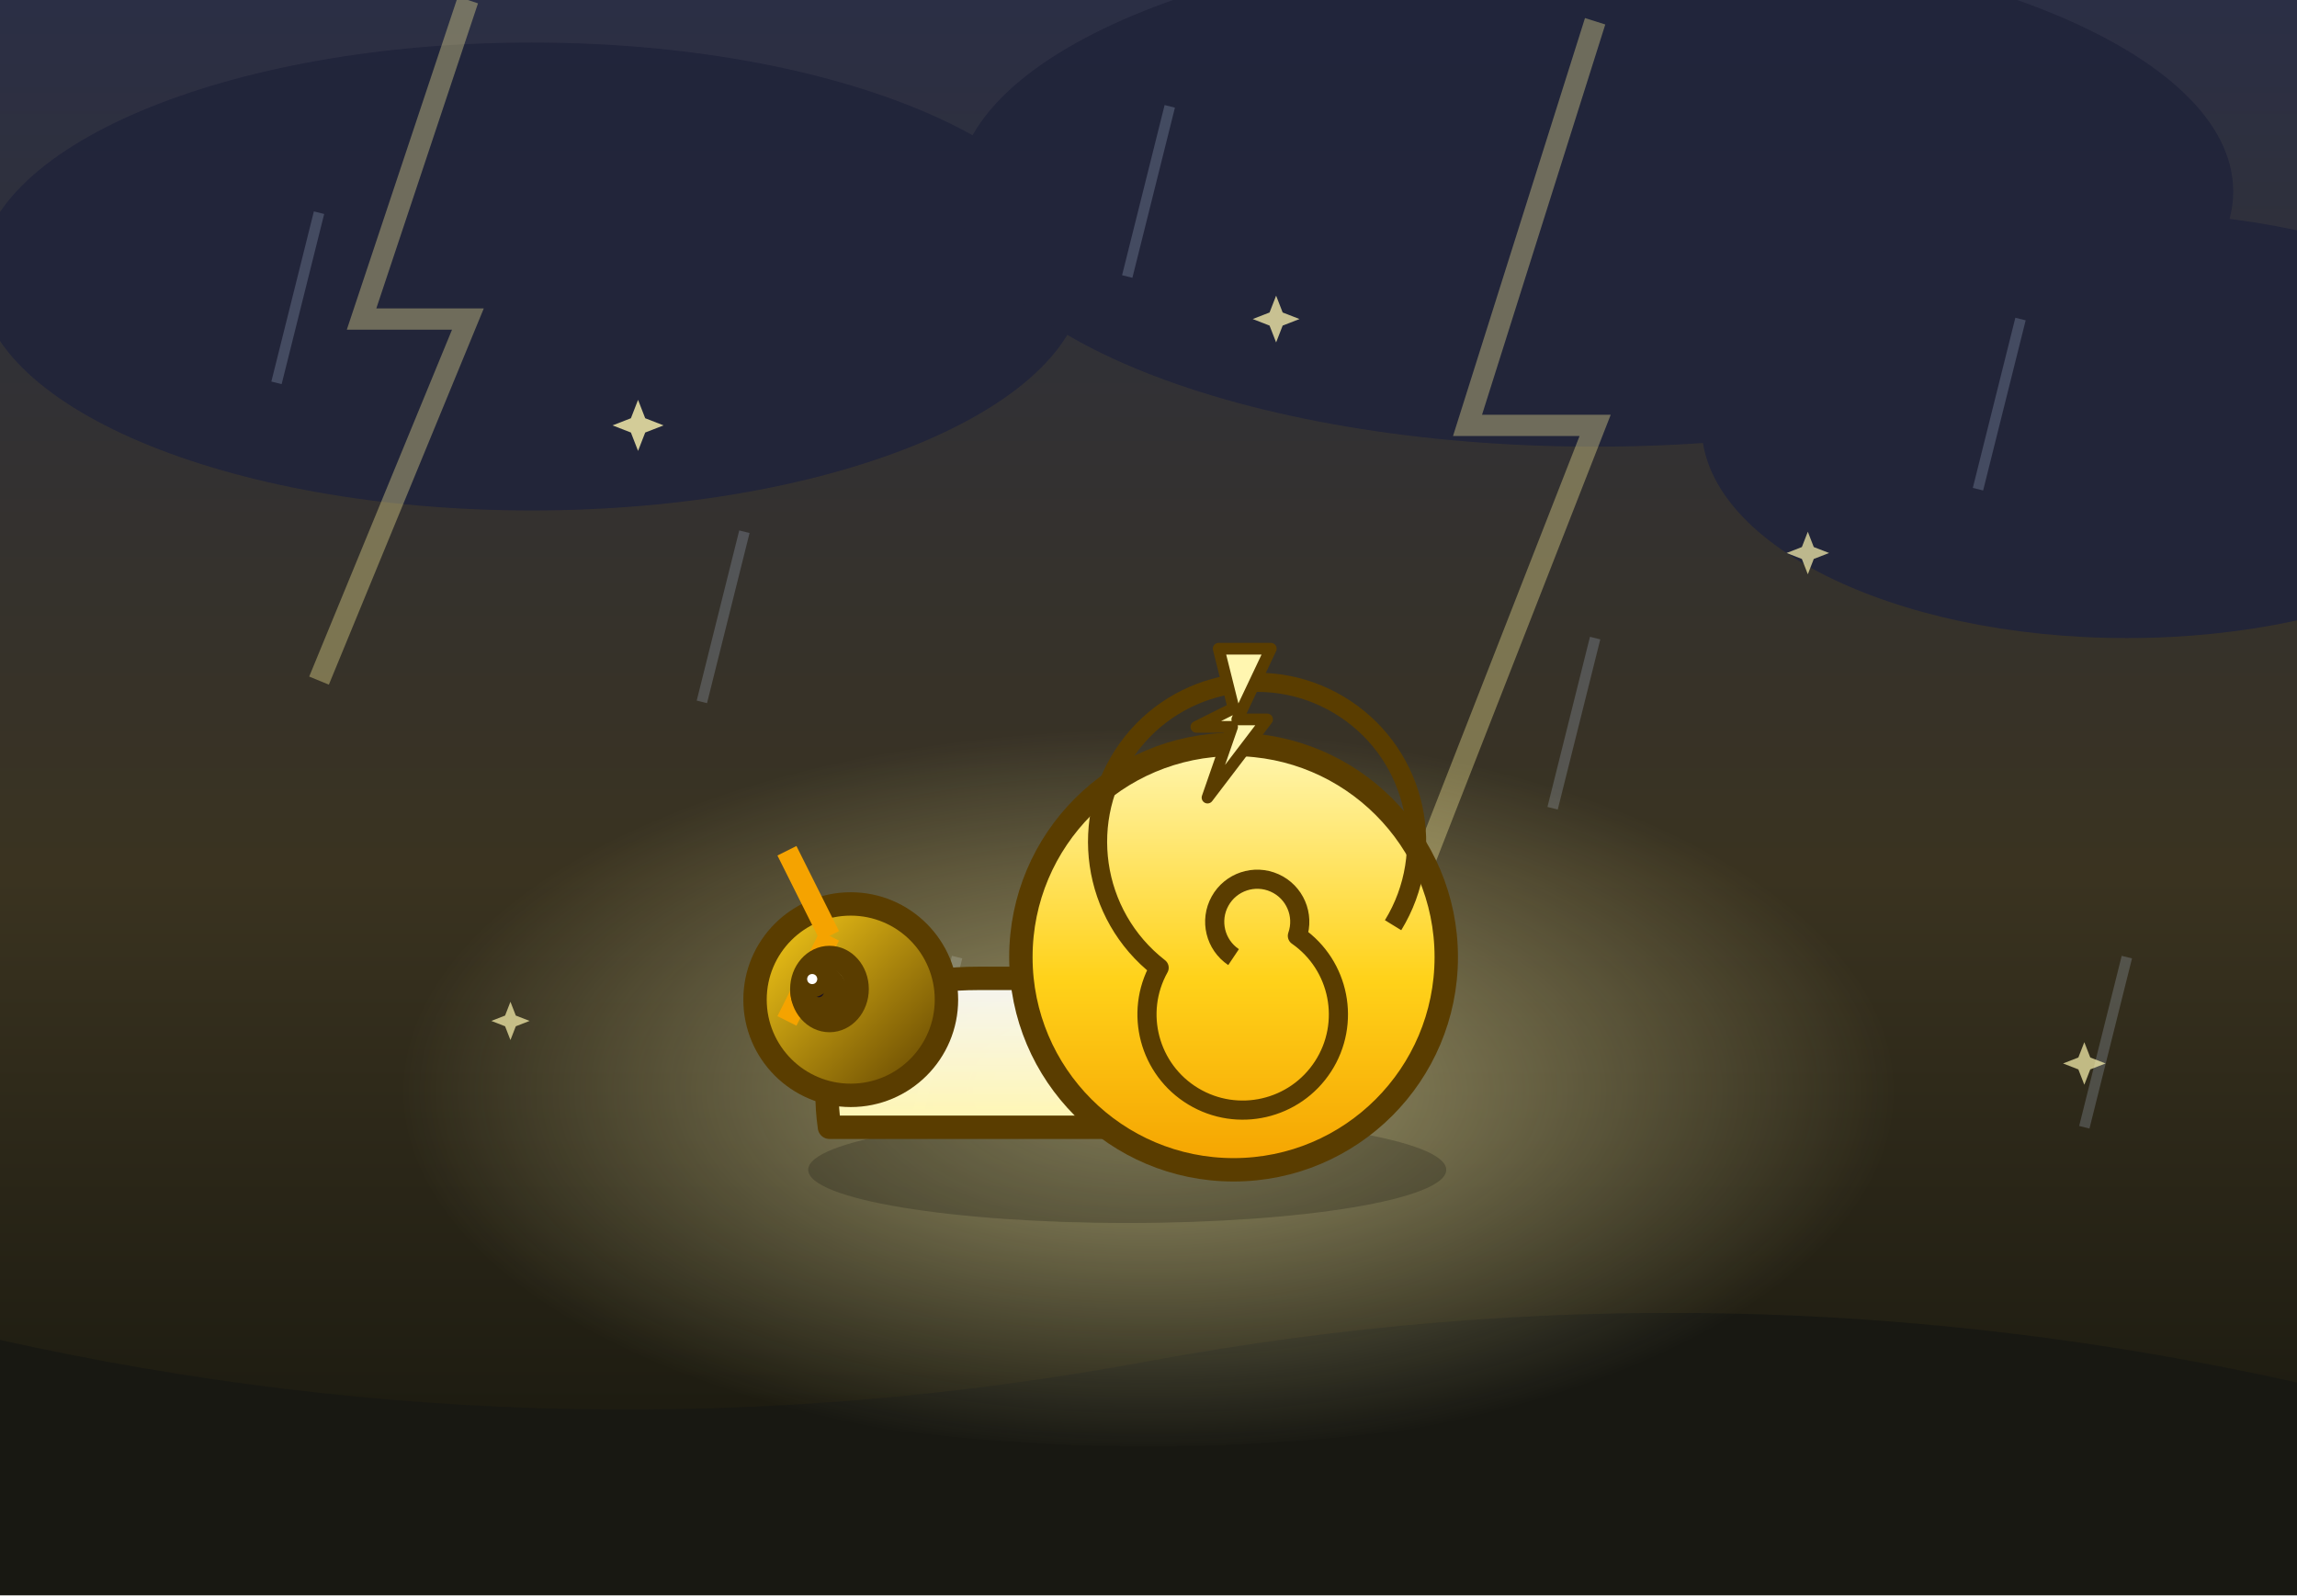
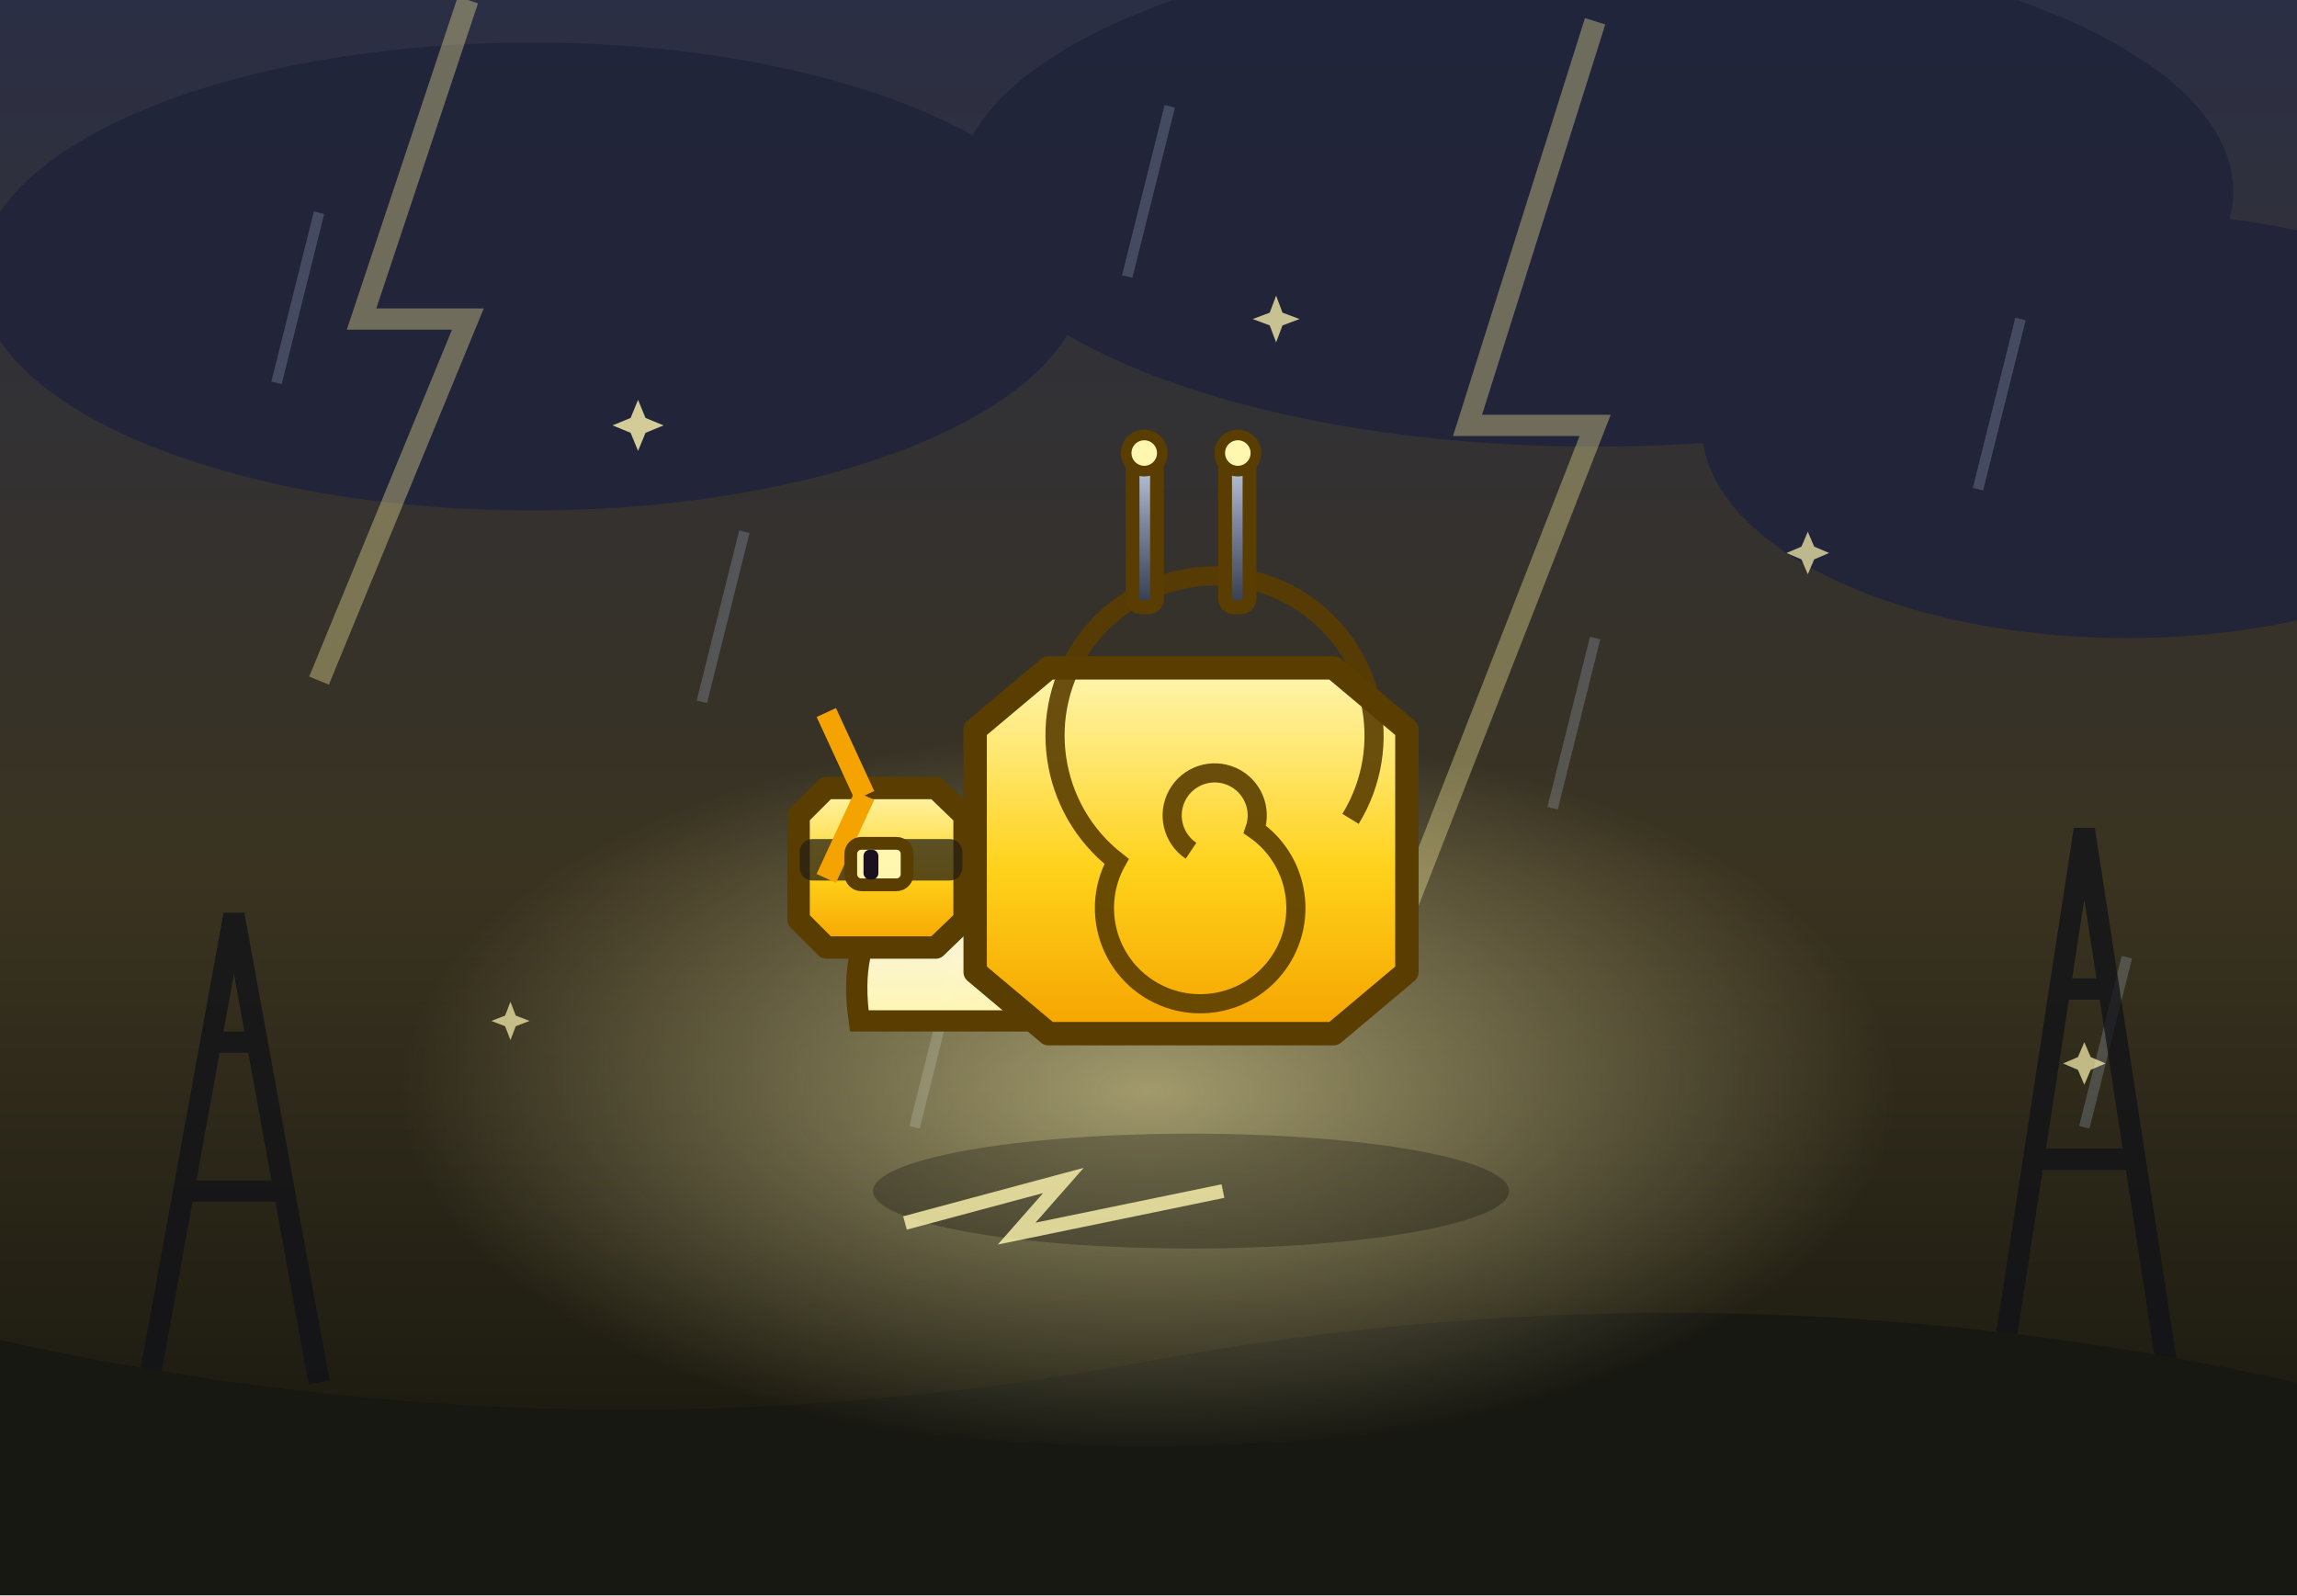
<svg xmlns="http://www.w3.org/2000/svg" viewBox="0 0 216 150">
  <defs>
    <linearGradient id="bodyS4_041" x1="0" y1="0" x2="0" y2="1">
      <stop offset="0%" stop-color="#fff6b0" />
      <stop offset="55%" stop-color="#ffd21a" />
      <stop offset="100%" stop-color="#f5a300" />
    </linearGradient>
    <linearGradient id="body2S4_041" x1="0" y1="0" x2="1" y2="1">
      <stop offset="0%" stop-color="#ffd21a" />
      <stop offset="100%" stop-color="#5a3d00" />
    </linearGradient>
    <linearGradient id="bellyS4_041" x1="0" y1="0" x2="0" y2="1">
      <stop offset="0%" stop-color="#ffffff" stop-opacity=".92" />
      <stop offset="100%" stop-color="#fff6b0" />
    </linearGradient>
+     <linearGradient id="voidS4_041" x1="0" y1="0" x2="0.3" y2="1">
+       <stop offset="0%" stop-color="#4c2a86" />
+       <stop offset="55%" stop-color="#2a1352" />
+       <stop offset="100%" stop-color="#100628" />
+     </linearGradient>
+     <linearGradient id="metalS4_041" x1="0" y1="0" x2="0" y2="1">
+       <stop offset="0%" stop-color="#c9d2e6" />
+       <stop offset="45%" stop-color="#7d879f" />
+       <stop offset="100%" stop-color="#333a4d" />
+     </linearGradient>
+     <linearGradient id="woodS4_041" x1="0" y1="0" x2="1" y2="1">
+       <stop offset="0%" stop-color="#9a6d3a" />
+       <stop offset="100%" stop-color="#4a3016" />
+     </linearGradient>
    <radialGradient id="stageS4_041" cx="50%" cy="62%" r="55%">
      <stop offset="0%" stop-color="#fff6b0" stop-opacity=".55" />
      <stop offset="70%" stop-color="#fff6b0" stop-opacity="0" />
    </radialGradient>
    <radialGradient id="orbS4_041" cx="42%" cy="38%" r="65%">
      <stop offset="0%" stop-color="#ffffff" stop-opacity=".95" />
      <stop offset="45%" stop-color="#fff6b0" />
      <stop offset="100%" stop-color="#f5a300" />
    </radialGradient>
+     <radialGradient id="haloS4_041" cx="50%" cy="50%" r="50%">
+       <stop offset="60%" stop-color="#fff6b0" stop-opacity="0" />
+       <stop offset="100%" stop-color="#fff6b0" stop-opacity=".5" />
+     </radialGradient>
+     <linearGradient id="rimS4_041" x1="0" y1="0" x2="1" y2="1">
+       <stop offset="0%" stop-color="#ff9bf5" />
+       <stop offset="100%" stop-color="#fff6b0" stop-opacity=".2" />
+     </linearGradient>
  </defs>
  <defs>
    <linearGradient id="skyS4_041" x1="0" y1="0" x2="0" y2="1">
      <stop offset="0%" stop-color="#2b2f45" />
      <stop offset="55%" stop-color="#3a3320" />
      <stop offset="100%" stop-color="#14140c" />
    </linearGradient>
  </defs>
  <rect x="0" y="0" width="216" height="150" fill="url(#skyS4_041)" />
  <g fill="#20233a" opacity=".9">
    <ellipse cx="50" cy="26" rx="52" ry="22" />
    <ellipse cx="150" cy="18" rx="60" ry="24" />
    <ellipse cx="200" cy="40" rx="40" ry="20" />
  </g>
  <polyline points="150,2 138,40 150,40 132,86" fill="none" stroke="#fff29a" stroke-width="2" opacity=".35" />
  <polyline points="44,0 34,30 44,30 30,64" fill="none" stroke="#fff29a" stroke-width="2" opacity=".35" />
  <line x1="30" y1="20" x2="26" y2="36" stroke="#cfe0ff" stroke-width="1" opacity=".2" />
  <line x1="70" y1="50" x2="66" y2="66" stroke="#cfe0ff" stroke-width="1" opacity=".2" />
  <line x1="110" y1="10" x2="106" y2="26" stroke="#cfe0ff" stroke-width="1" opacity=".2" />
  <line x1="150" y1="60" x2="146" y2="76" stroke="#cfe0ff" stroke-width="1" opacity=".2" />
  <line x1="190" y1="30" x2="186" y2="46" stroke="#cfe0ff" stroke-width="1" opacity=".2" />
  <line x1="90" y1="90" x2="86" y2="106" stroke="#cfe0ff" stroke-width="1" opacity=".2" />
  <line x1="200" y1="90" x2="196" y2="106" stroke="#cfe0ff" stroke-width="1" opacity=".2" />
-   <path d="M60,37.6 L60.672,39.328 L62.4,40 L60.672,40.672 L60,42.4 L59.328,40.672 L57.6,40 L59.328,39.328 Z" fill="#fff6b0" opacity="0.8" />
-   <path d="M170,50 L170.56,51.44 L172,52 L170.56,52.56 L170,54 L169.44,52.56 L168,52 L169.44,51.44 Z" fill="#fff6b0" opacity="0.7" />
-   <path d="M120,27.8 L120.616,29.384 L122.2,30 L120.616,30.616 L120,32.2 L119.384,30.616 L117.8,30 L119.384,29.384 Z" fill="#fff6b0" opacity="0.75" />
-   <path d="M48,94.2 L48.504,95.496 L49.8,96 L48.504,96.504 L48,97.8 L47.496,96.504 L46.2,96 L47.496,95.496 Z" fill="#fff6b0" opacity="0.7" />
-   <path d="M196,98 L196.56,99.44 L198,100 L196.56,100.56 L196,102 L195.44,100.56 L194,100 L195.44,99.44 Z" fill="#fff6b0" opacity="0.7" />
+   <path d="M60.0,37.6 L60.7,39.3 L62.4,40.0 L60.7,40.7 L60.0,42.4 L59.3,40.7 L57.6,40.0 L59.3,39.3 Z" fill="#fff6b0" opacity="0.8" />
+   <path d="M170.0,50.0 L170.6,51.4 L172.0,52.0 L170.6,52.6 L170.0,54.0 L169.4,52.6 L168.0,52.0 L169.4,51.4 Z" fill="#fff6b0" opacity="0.7" />
+   <path d="M120.0,27.8 L120.6,29.4 L122.2,30.0 L120.6,30.6 L120.0,32.2 L119.4,30.6 L117.8,30.0 L119.4,29.4 Z" fill="#fff6b0" opacity="0.75" />
+   <path d="M48.0,94.2 L48.5,95.5 L49.8,96.0 L48.5,96.5 L48.0,97.8 L47.5,96.5 L46.2,96.0 L47.5,95.5 Z" fill="#fff6b0" opacity="0.7" />
+   <path d="M196.0,98.0 L196.6,99.4 L198.0,100.0 L196.6,100.6 L196.0,102.0 L195.4,100.6 L194.0,100.0 L195.4,99.4 Z" fill="#fff6b0" opacity="0.7" />
+   <g stroke="#101218" stroke-width="2" fill="none" opacity=".75">
+     <path d="M14,130 L22,86 L30,130 M17,112 L27,112 M19,98 L25,98" />
+   </g>
+   <g stroke="#101218" stroke-width="2" fill="none" opacity=".75">
+     <path d="M188,130 L196,78 L204,130 M191,109 L201,109 M193,93 L199,93" />
+   </g>
  <path d="M0,150 L0,126 Q54,138 108,128 T216,130 L216,150 Z" fill="#181812" />
  <ellipse cx="108" cy="92" rx="92" ry="44" fill="url(#stageS4_041)" />
-   <ellipse cx="106.0" cy="110.0" rx="30" ry="5" fill="#000" opacity=".2" />
-   <g stroke="#5a3d00" stroke-width="2.2" stroke-linejoin="round">
-     <path d="M78.0,106.0 q-2,-14 14,-14 l18,0 q6,10 -4,14 Z" fill="url(#bellyS4_041)" />
-     <circle cx="80.0" cy="94.0" r="9" fill="url(#body2S4_041)" />
-     <line x1="78.0" y1="88.0" x2="74.0" y2="80.0" stroke="#f5a300" stroke-width="2" />
-     <line x1="78.0" y1="88.0" x2="74.0" y2="96.0" stroke="#f5a300" stroke-width="2" />
-     <ellipse cx="78" cy="93" rx="2.6" ry="2.964" fill="#fff6b0" />
-     <circle cx="77" cy="93.312" r="1.56" fill="#1a1020" />
-     <circle cx="76.376" cy="92.064" r="0.624" fill="#fff" />
-     <circle cx="116.0" cy="90.0" r="20" fill="url(#bodyS4_041)" />
-     <path d="M116.0,90.0 m0,0 a4,4 0 1 1 6,-2 a9,9 0 1 1 -13,3 a15,15 0 1 1 22,-4" fill="none" stroke="#5a3d00" stroke-width="1.8" />
-     <g transform="rotate(0 116 68)" stroke="#5a3d00" stroke-width="1.1" stroke-linejoin="round">
-       <polygon points="114.6,61 119.5,61 116.35,67.65 119.15,67.65 113.55,75 115.86,68.35 112.5,68.35 116,66.6" fill="#fff6b0" />
-     </g>
-   </g>
+   <ellipse cx="112.0" cy="112.0" rx="29.9" ry="5.4" fill="#000" opacity=".26" />
+   <polyline points="85.1,115.0 100.0,111.0 95.6,116.0 115.0,112.0" fill="none" stroke="#fff6b0" stroke-width="1.3" opacity=".8" />
+   <path d="M80.8,96.0 q-2,-14 13.0,-14 l16.1,0 q5.2,10 -3.6,14 Z" fill="url(#bellyS4_041)" stroke="#5a3d00" stroke-width="2" />
+   <path d="M75.1,76.7 L77.7,74.1 L88.0,74.1 L90.7,76.7 L90.7,86.5 L88.0,89.1 L77.7,89.1 L75.1,86.5 Z" fill="url(#bodyS4_041)" stroke="#5a3d00" stroke-width="2.1" stroke-linejoin="round" />
+   <rect x="75.2" y="78.9" width="15.3" height="3.9" rx="1.2" fill="#241f14" opacity=".75" />
+   <line x1="81.3" y1="74.8" x2="77.7" y2="67.0" stroke="#f5a300" stroke-width="2" />
+   <line x1="81.3" y1="74.8" x2="77.7" y2="82.6" stroke="#f5a300" stroke-width="2" />
+   <rect x="80.0" y="79.3" width="5.3" height="3.9" rx="1.0" fill="#fff6b0" stroke="#5a3d00" stroke-width="1.2" />
+   <rect x="81.2" y="79.9" width="1.4" height="2.8" rx="0.6" fill="#1a1020" />
+   <path d="M91.7,68.6 L98.6,62.8 L125.4,62.8 L132.3,68.6 L132.3,91.4 L125.4,97.2 L98.6,97.2 L91.7,91.4 Z" fill="url(#bodyS4_041)" stroke="#5a3d00" stroke-width="2.2" stroke-linejoin="round" />
+   <path d="M112.0,80.0 m0,0 a4,4 0 1 1 6,-2 a9,9 0 1 1 -13,3 a15,15 0 1 1 22,-4" fill="none" stroke="#5a3d00" stroke-width="1.8" opacity=".9" />
+   <rect x="106.5" y="42.6" width="2.3" height="14.5" rx="0.8" fill="url(#metalS4_041)" stroke="#5a3d00" stroke-width="1.3" />
+   <circle cx="107.6" cy="42.6" r="1.7" fill="#fff6b0" stroke="#5a3d00" stroke-width="1" />
+   <rect x="115.2" y="42.6" width="2.3" height="14.5" rx="0.8" fill="url(#metalS4_041)" stroke="#5a3d00" stroke-width="1.3" />
+   <circle cx="116.4" cy="42.6" r="1.7" fill="#fff6b0" stroke="#5a3d00" stroke-width="1" />
</svg>
